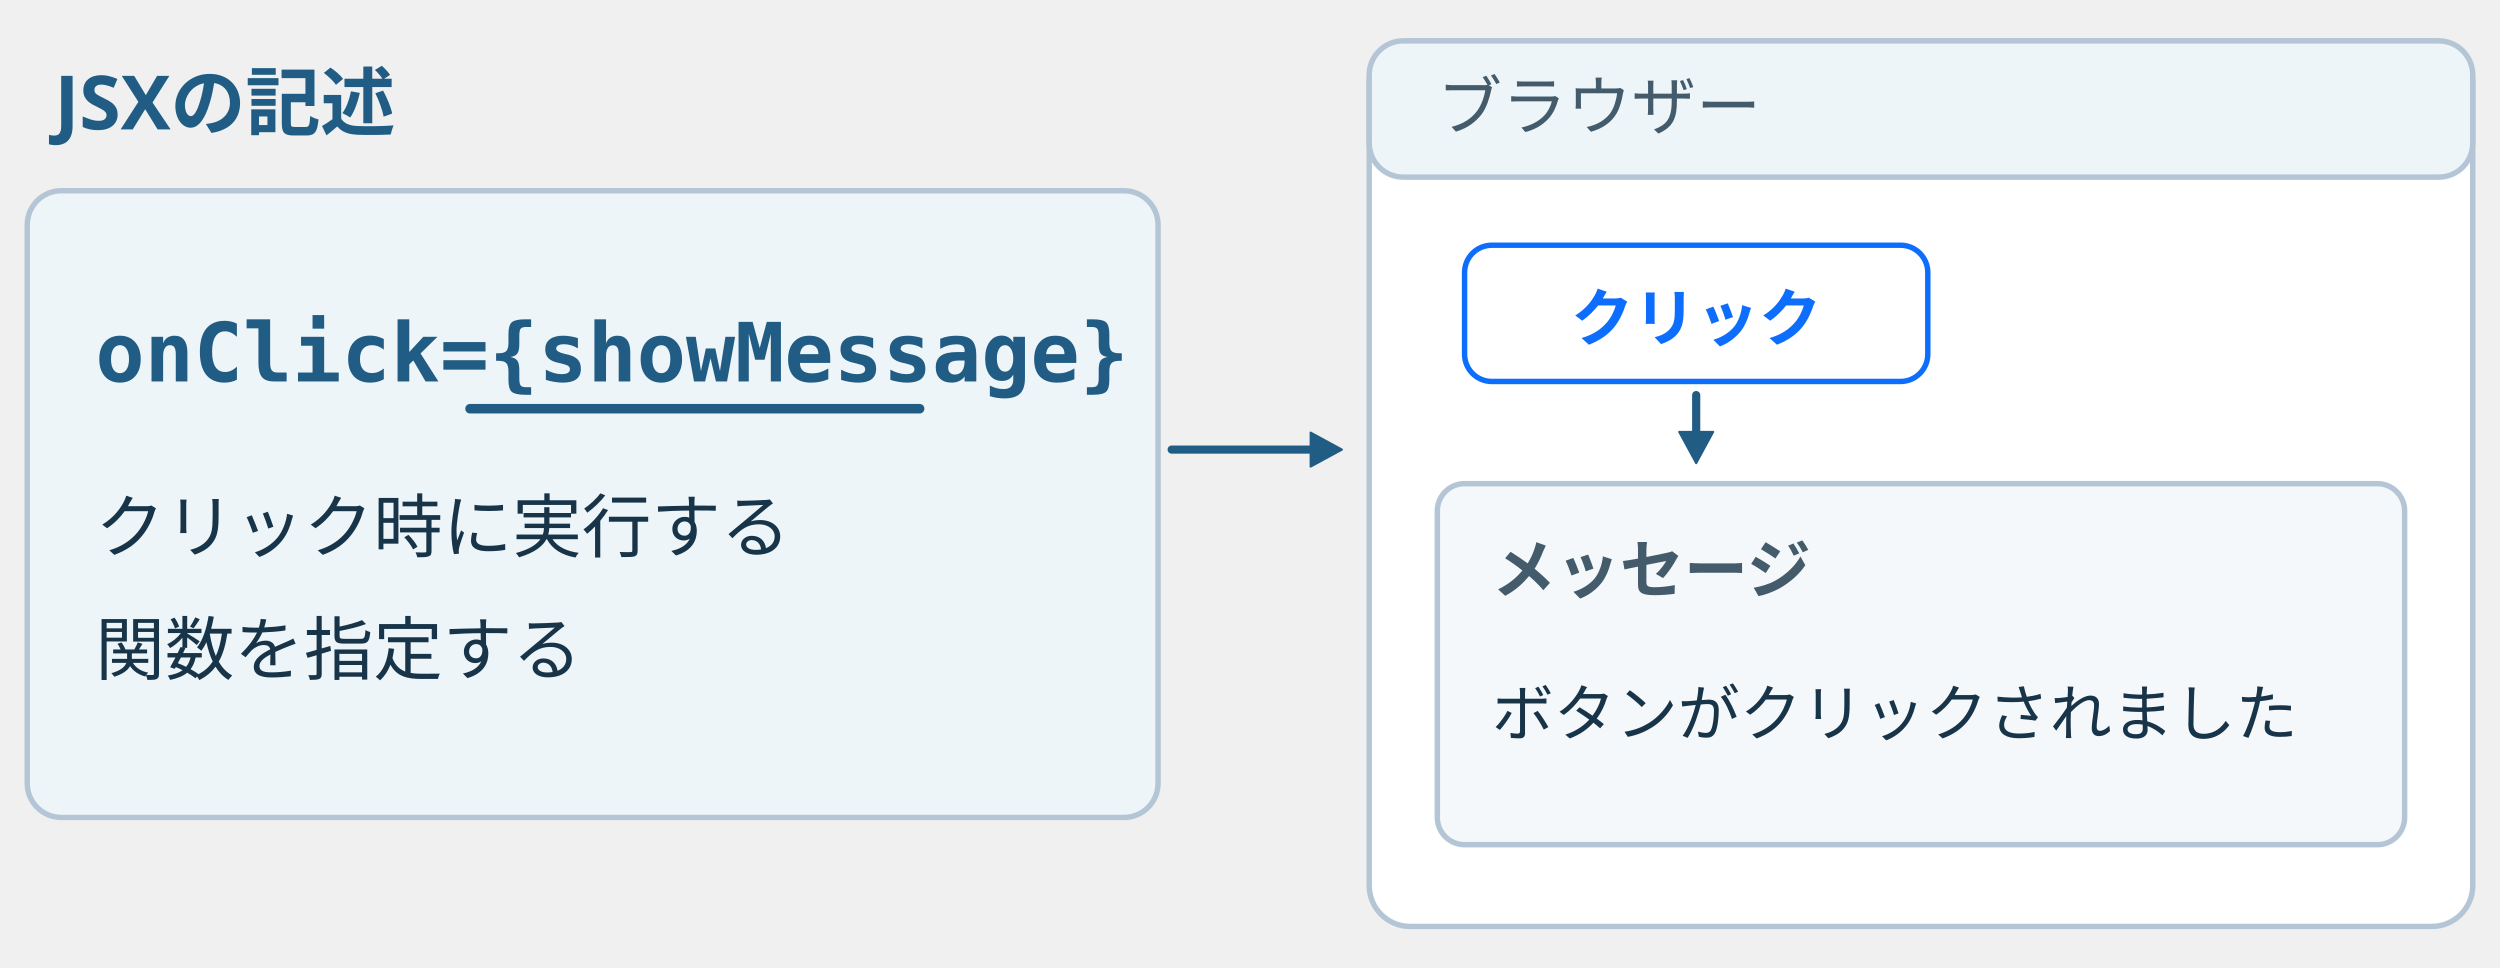
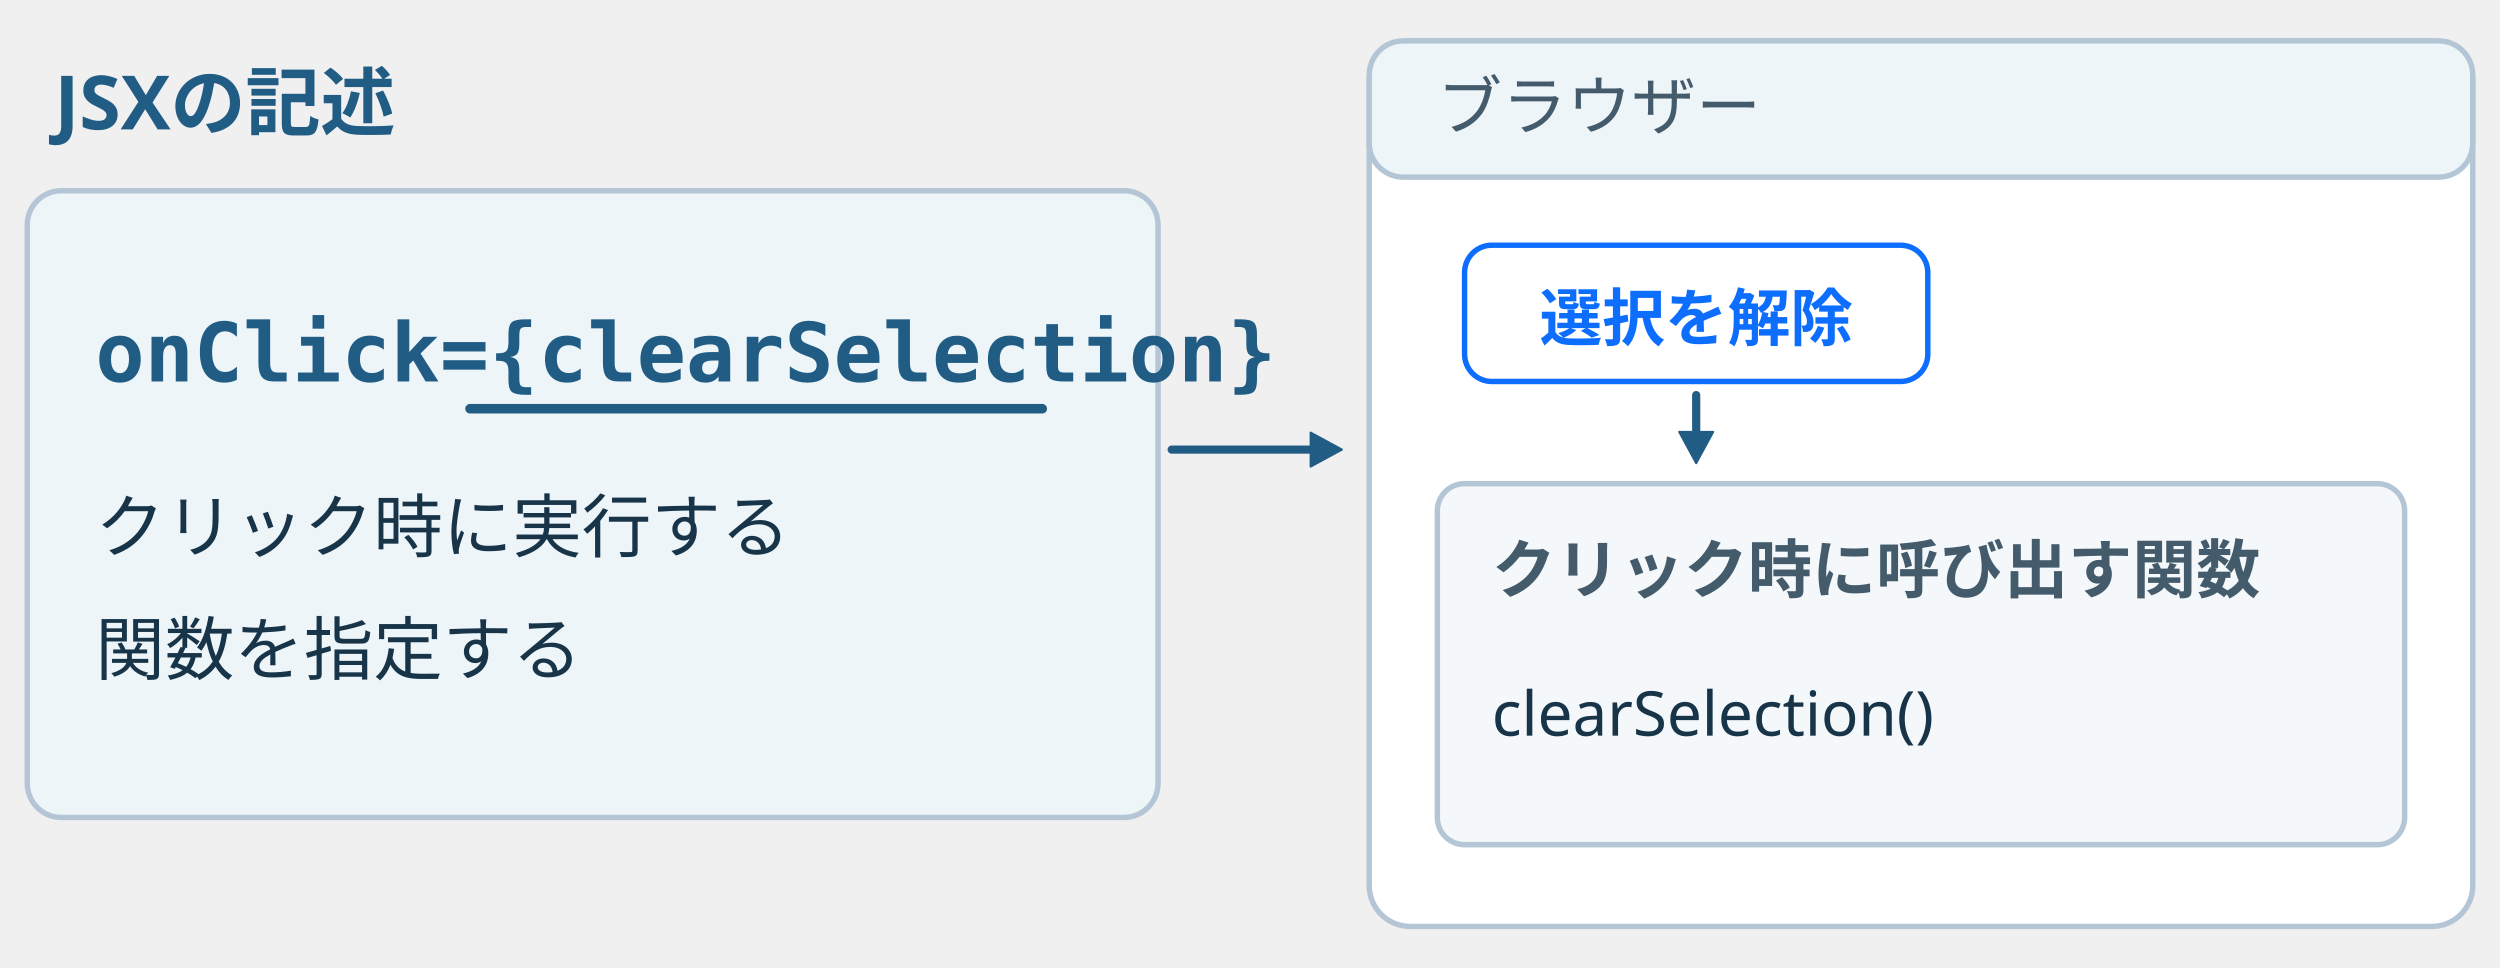
<svg xmlns="http://www.w3.org/2000/svg" width="367" height="142" viewBox="0 0 367 142">
  <text x="8" y="19" font-size="11" fill="#205c84" font-weight="700" text-anchor="start" font-family="Meiryo, sans-serif">JSXの記述</text>
  <rect x="4" y="28" width="166" height="92" rx="5" fill="#edf5f9" stroke="#b4c6d5" stroke-width="0.8" />
-   <text x="14" y="56" font-size="12" fill="#205c84" font-weight="700" text-anchor="start" font-family="MS Gothic, monospace">onClick={showMessage}</text>
-   <path d="M 69 60 H 135" stroke="#205c84" fill="none" stroke-width="1.4" stroke-linecap="round" stroke-linejoin="round" />
+   <text x="14" y="56" font-size="12" fill="#205c84" font-weight="700" text-anchor="start" font-family="MS Gothic, monospace">onClick={clearSelection}</text>
+   <path d="M 69 60 H 153" stroke="#205c84" fill="none" stroke-width="1.4" stroke-linecap="round" stroke-linejoin="round" />
  <text x="14" y="81" font-size="10.2" fill="#183449" font-weight="400" text-anchor="start" font-family="Meiryo, sans-serif">クリック時に実行する</text>
  <text x="14" y="99" font-size="10.2" fill="#183449" font-weight="400" text-anchor="start" font-family="Meiryo, sans-serif">関数を指定する</text>
  <path d="M 172 66 L 192.40 66.00" stroke="#205c84" fill="none" stroke-width="1.2" stroke-linecap="round" stroke-linejoin="round" />
  <path d="M 197 66 L 192.40 63.50 L 192.40 68.50 Z" stroke="#205c84" fill="#205c84" stroke-width="0.3" stroke-linecap="round" stroke-linejoin="round" />
  <rect x="201" y="6" width="162" height="130" rx="6" fill="#ffffff" stroke="#b4c6d5" stroke-width="0.8" />
  <rect x="201" y="6" width="162" height="20" rx="5" fill="#edf5f9" stroke="#b4c6d5" stroke-width="0.8" />
  <text x="211" y="19" font-size="9.5" fill="#435b6b" font-weight="400" text-anchor="start" font-family="Meiryo, sans-serif">ブラウザー</text>
  <rect x="215" y="36" width="68" height="20" rx="4" fill="#ffffff" stroke="#0d6efd" stroke-width="0.8" />
-   <text x="249" y="50" font-size="9.2" fill="#0d6efd" font-weight="700" text-anchor="middle" font-family="Meiryo, sans-serif">クリック</text>
+   <text x="249" y="50" font-size="9.2" fill="#0d6efd" font-weight="700" text-anchor="middle" font-family="Meiryo, sans-serif">選択を解除</text>
  <path d="M 249 58 L 249.00 63.40" stroke="#205c84" fill="none" stroke-width="1.2" stroke-linecap="round" stroke-linejoin="round" />
  <path d="M 249 68 L 251.50 63.40 L 246.50 63.40 Z" stroke="#205c84" fill="#205c84" stroke-width="0.3" stroke-linecap="round" stroke-linejoin="round" />
  <rect x="211" y="71" width="142" height="53" rx="4" fill="#f5f8fa" stroke="#b4c6d5" stroke-width="0.8" />
-   <text x="219" y="87" font-size="9.4" fill="#435b6b" font-weight="700" text-anchor="start" font-family="Meiryo, sans-serif">メッセージ</text>
-   <text x="219" y="108" font-size="9.1" fill="#183449" font-weight="400" text-anchor="start" font-family="Meiryo, sans-serif">ボタンがクリックされました</text>
+   <text x="219" y="87" font-size="9.4" fill="#435b6b" font-weight="700" text-anchor="start" font-family="Meiryo, sans-serif">クリック時に呼び出す関数</text>
+   <text x="219" y="108" font-size="9.1" fill="#183449" font-weight="400" text-anchor="start" font-family="Meiryo, sans-serif">clearSelection()</text>
</svg>
